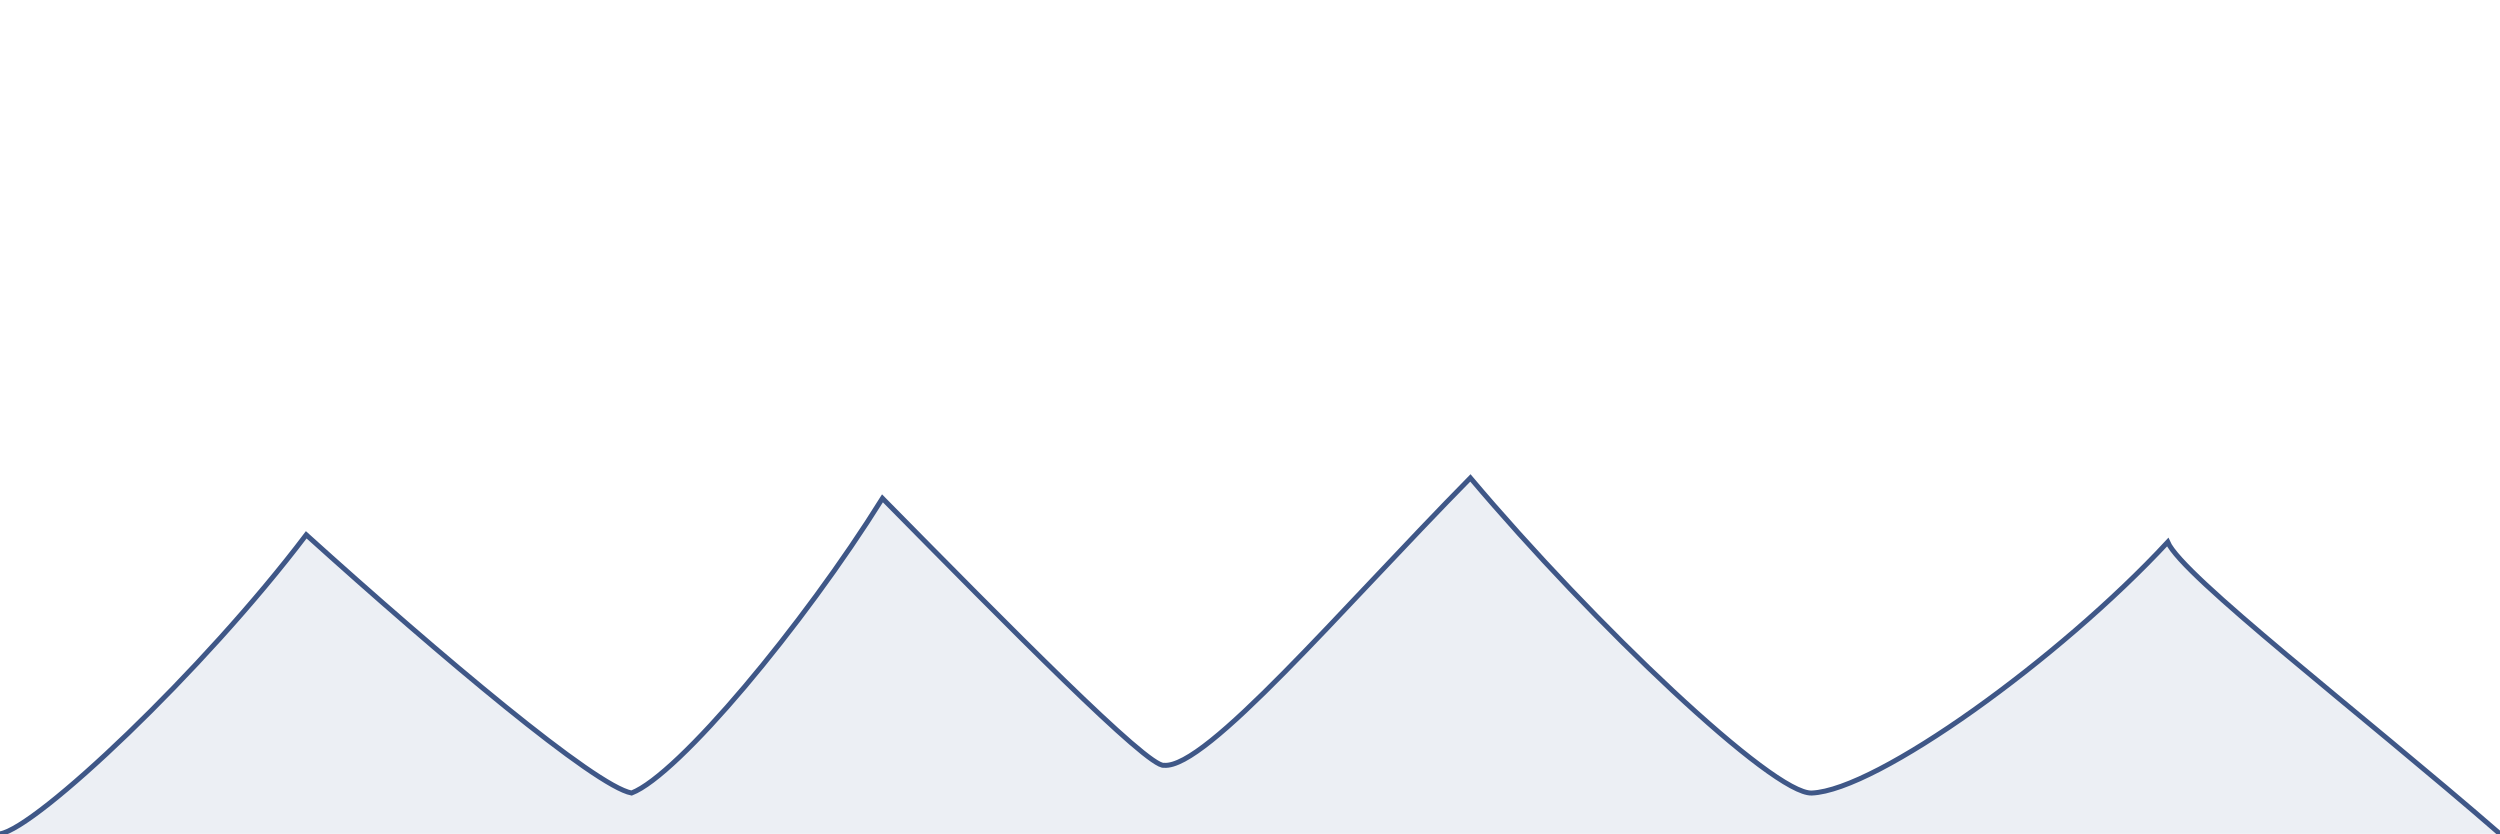
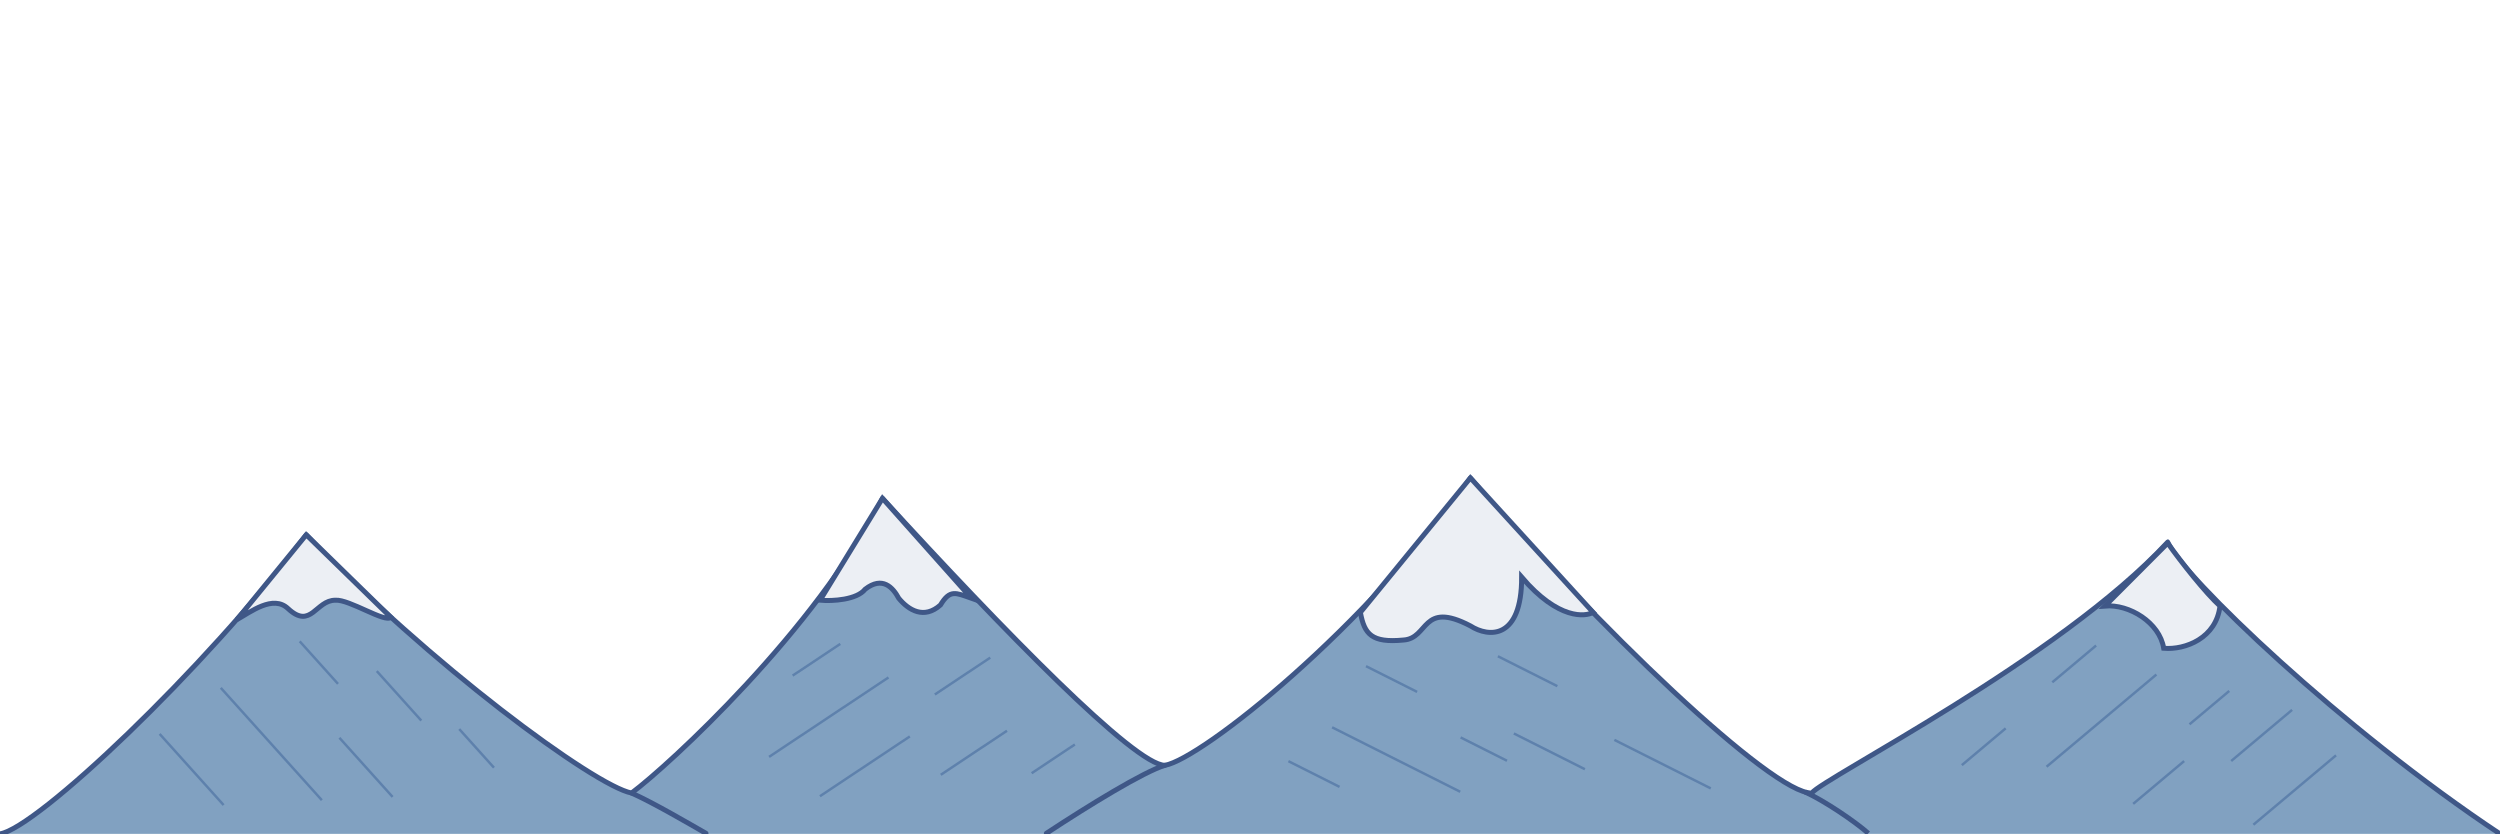
- <svg xmlns="http://www.w3.org/2000/svg" id="ejo3xOTDdzk1" viewBox="0 0 3000 1000" shape-rendering="geometricPrecision" text-rendering="geometricPrecision">
-   <path d="M-0,585.08c43.752-6.808,243.866-195.495,367.49-358.868C528.545,371.512,713.761,527.695,757.873,536.068c55.891-21.44,206.226-201.448,301.102-353.62c149.537,151.609,318.769,323.8,337.865,320.359c50.572,4.153,210.178-184.837,367.625-344.867c148.119,175.479,363.259,379.991,409.639,378.129c77.995-3.168,297.363-161.137,427.145-301.102c17.731,40.835,229.679,203.323,398.751,350.119" transform="translate(.000003 415.5678)" fill="#eceff4" stroke="#3f5787" stroke-width="6" />
+ <svg xmlns="http://www.w3.org/2000/svg" id="e8zEp5I3De41" viewBox="0 0 3000 1000" shape-rendering="geometricPrecision" text-rendering="geometricPrecision">
+   <path d="M-0,585.08c43.752-6.808,243.866-195.495,367.49-358.868C514.009,380.472,713.761,527.695,757.873,536.068c44.651-33.261,221.653-196.005,301.102-353.62c144.623,157.993,302.768,320.359,338.983,320.359c44.122-7.852,244.637-167.324,366.507-344.867c148.119,175.479,363.259,379.991,409.639,378.129c13.136-17.618,297.363-161.137,427.145-301.102c17.731,40.835,209.634,224.709,398.751,350.119" transform="translate(.000003 415.5678)" fill="#81a1c1" stroke="#3f5787" stroke-width="6" stroke-linejoin="round" />
+   <path d="M284.457,743.429c16.053-8.873,43.24-30.246,61.253-13.052c27.592,25.558,33.134-10.292,56.841-10.115c16.257-1.325,60.313,27.731,66.307,20.408L367.49,641.78L284.457,743.429Z" transform="translate(0 0.000001)" fill="#eceff4" stroke="#3f5787" stroke-width="6" />
+   <path d="M984.142,720.262c15.107,1.356,44.154-.53,54.068-13.229c20.765-16.105,33.24-2.099,40.278,10.9c11.979,14.518,30.47,25.497,50.026,8.081c11.504-18.981,18.251-14.74,37.208-8.081L1058.975,598.015l-74.833,122.246Z" transform="translate(.000003 0.000001)" fill="#eceff4" stroke="#3f5787" stroke-width="6" />
+   <path d="M1632.457,734.873c4.794,26.394,13.745,36.769,51.568,33.174c30.891-1.85,21.527-47.786,80.439-16.997c22.12,14.208,61.554,16.547,61.542-58.446c44.436,51.949,76.746,47.308,85.754,42.268L1764.465,573.507L1632.457,734.873Z" transform="translate(0 0.000001)" fill="#eceff4" stroke="#3f5787" stroke-width="6" />
+   <path d="M2525.94,726.013c29.14-2.482,65.591,19.829,70.512,50.734c26.034,2.195,63.137-12.341,67.524-50.734-16.786-15.107-46.992-53.136-62.726-75.48l-75.309,75.48Z" transform="translate(.000003 1.195113)" fill="#eceff4" stroke="#3f5787" stroke-width="6" />
+   <g transform="matrix(.999404-.034511 0.034511 0.999404-29.62513 14.00637)">
+     <line style="mix-blend-mode:darken" x1="0" y1="-19.724" x2="0" y2="19.724" transform="matrix(-.766044 0.642788 1.870428 2.22909 228.036 917.8018)" fill="none" stroke="#5e81ac" stroke-width="3" />
+     <line style="mix-blend-mode:darken" x1="0" y1="-19.724" x2="0" y2="19.724" transform="matrix(-.766044 0.642788 2.954363 3.520873 324.6601 890.5564)" fill="none" stroke="#5e81ac" stroke-width="3" />
+     <line style="mix-blend-mode:darken" x1="0" y1="-19.724" x2="0" y2="19.724" transform="matrix(-.766044 0.642788 1.555109 1.853307 437.2504 922.4494)" fill="none" stroke="#5e81ac" stroke-width="3" />
+     <line style="mix-blend-mode:darken" x1="0" y1="-19.724" x2="0" y2="19.724" transform="matrix(.766044-.642788 1.301376 1.55092 479.8321 838.0764)" fill="none" stroke="#5e81ac" stroke-width="3" />
+     <line style="mix-blend-mode:darken" x1="0" y1="-19.724" x2="0" y2="19.724" transform="matrix(-.766044 0.642788 1.014964 1.209586 570.6656 904.2687)" fill="none" stroke="#5e81ac" stroke-width="3" />
+     <line style="mix-blend-mode:darken" x1="0" y1="-19.724" x2="0" y2="19.724" transform="matrix(.766044-.642788 1.119143 1.333742 385.0312 794.8654)" fill="none" stroke="#5e81ac" stroke-width="3" />
+   </g>
+   <g transform="matrix(.993823 0.11098-.11098 0.993823 94.8745-119.616)">
+     <line style="mix-blend-mode:darken" x1="0" y1="-19.724" x2="0" y2="19.724" transform="matrix(-.642788-.766044-1.209586 1.014964 1276.122 894.136)" fill="none" stroke="#5e81ac" stroke-width="3" />
+     <line style="mix-blend-mode:darken" x1="0" y1="-19.724" x2="0" y2="19.724" transform="matrix(.642788 0.766044-1.55092 1.301376 1156.934 807.4861)" fill="none" stroke="#5e81ac" stroke-width="3" />
+     <line style="mix-blend-mode:darken" x1="0" y1="-19.724" x2="0" y2="19.724" transform="matrix(-.642788-.766044-1.853307 1.555109 1180.666 897.4536)" fill="none" stroke="#5e81ac" stroke-width="3" />
+     <line style="mix-blend-mode:darken" x1="0" y1="-19.724" x2="0" y2="19.724" transform="matrix(.642788 0.766044-3.342296 2.80452 1002.883 874.3097)" fill="none" stroke="#5e81ac" stroke-width="3" />
+     <line style="mix-blend-mode:darken" x1="0" y1="-19.724" x2="0" y2="19.724" transform="matrix(.642788 0.766044-2.515348 2.110628 1052.495 928.1265)" fill="none" stroke="#5e81ac" stroke-width="3" />
+     <line style="mix-blend-mode:darken" x1="0" y1="-19.724" x2="0" y2="19.724" transform="matrix(.642788 0.766044-1.333742 1.119143 980.5555 807.4861)" fill="none" stroke="#5e81ac" stroke-width="3" />
+   </g>
+   <g transform="matrix(.998351-.057405 0.057405 0.998351-16.33934 102.9808)">
+     <line style="mix-blend-mode:darken" x1="0" y1="-19.724" x2="0" y2="19.724" transform="matrix(-.5 0.866025 1.367457 0.789502 1748.252 897.7827)" fill="none" stroke="#5e81ac" stroke-width="3" />
+     <line style="mix-blend-mode:darken" x1="0" y1="-19.724" x2="0" y2="19.724" transform="matrix(-.5 0.866025 2.095193 1.20966 1826.637 904.9825)" fill="none" stroke="#5e81ac" stroke-width="3" />
+     <line style="mix-blend-mode:darken" x1="0" y1="-19.724" x2="0" y2="19.724" transform="matrix(.5-.866025 2.843641 1.641777 1961.374 928.1265)" fill="none" stroke="#5e81ac" stroke-width="3" />
+     <line style="mix-blend-mode:darken" x1="0" y1="-19.724" x2="0" y2="19.724" transform="matrix(.5-.866025 1.507817 0.870539 1642.555 807.4861)" fill="none" stroke="#5e81ac" stroke-width="3" />
+     <line style="mix-blend-mode:darken" x1="0" y1="-19.724" x2="0" y2="19.724" transform="matrix(.5-.866025 1.507817 0.870539 1543.077 915.9457)" fill="none" stroke="#5e81ac" stroke-width="3" />
+     <line style="mix-blend-mode:darken" x1="0" y1="-19.724" x2="0" y2="19.724" transform="matrix(.5-.866025 3.778519 2.181529 1642.555 904.2686)" fill="none" stroke="#5e81ac" stroke-width="3" />
+     <line style="mix-blend-mode:darken" x1="0" y1="-19.724" x2="0" y2="19.724" transform="matrix(.5-.866025 1.753339 1.012291 1806.111 807.4861)" fill="none" stroke="#5e81ac" stroke-width="3" />
+   </g>
+   <g transform="matrix(.996209 0.086996-.086996 0.996209 922.9668-150.6338)">
+     <line style="mix-blend-mode:darken" x1="0" y1="-19.724" x2="0" y2="19.724" transform="matrix(-.707107-.707107-1.116524 1.116524 1808.713 845.6485)" fill="none" stroke="#5e81ac" stroke-width="3" />
+     <line style="mix-blend-mode:darken" x1="0" y1="-19.724" x2="0" y2="19.724" transform="matrix(-.707107-.707107-1.710718 1.710718 1874.08 873.4394)" fill="none" stroke="#5e81ac" stroke-width="3" />
+     <line style="mix-blend-mode:darken" x1="0" y1="-19.724" x2="0" y2="19.724" transform="matrix(.707107 0.707107-2.321823 2.321823 1919.304 935.2411)" fill="none" stroke="#5e81ac" stroke-width="3" />
+     <line style="mix-blend-mode:darken" x1="0" y1="-19.724" x2="0" y2="19.724" transform="matrix(.707107 0.707107-1.231127 1.231127 1642.555 807.4861)" fill="none" stroke="#5e81ac" stroke-width="3" />
+     <line style="mix-blend-mode:darken" x1="0" y1="-19.724" x2="0" y2="19.724" transform="matrix(.707107 0.707107-1.231127 1.231127 1543.077 915.9457)" fill="none" stroke="#5e81ac" stroke-width="3" />
+     <line style="mix-blend-mode:darken" x1="0" y1="-19.724" x2="0" y2="19.724" transform="matrix(.707107 0.707107-3.085148 3.085148 1681.087 872.4365)" fill="none" stroke="#5e81ac" stroke-width="3" />
+     <line style="mix-blend-mode:darken" x1="0" y1="-19.724" x2="0" y2="19.724" transform="matrix(.707107 0.707107-1.431596 1.431596 1755.897 940.3895)" fill="none" stroke="#5e81ac" stroke-width="3" />
+   </g>
+   <path d="M847.174,1000c-19.864-11.345-63.109-36.697-89.302-48.364" fill="none" stroke="#3f5787" stroke-width="6" stroke-linecap="round" />
+   <path d="M1397.958,918.374c-25.502,7.667-91.268,48.01-142.324,81.626" fill="none" stroke="#3f5787" stroke-width="6" stroke-linecap="round" />
+   <path d="M2174.104,951.636c22.889,10.23,60.405,35.731,75.949,49.608" transform="translate(-8.084891-1.24383)" fill="none" stroke="#3f5787" stroke-width="6" />
</svg>
